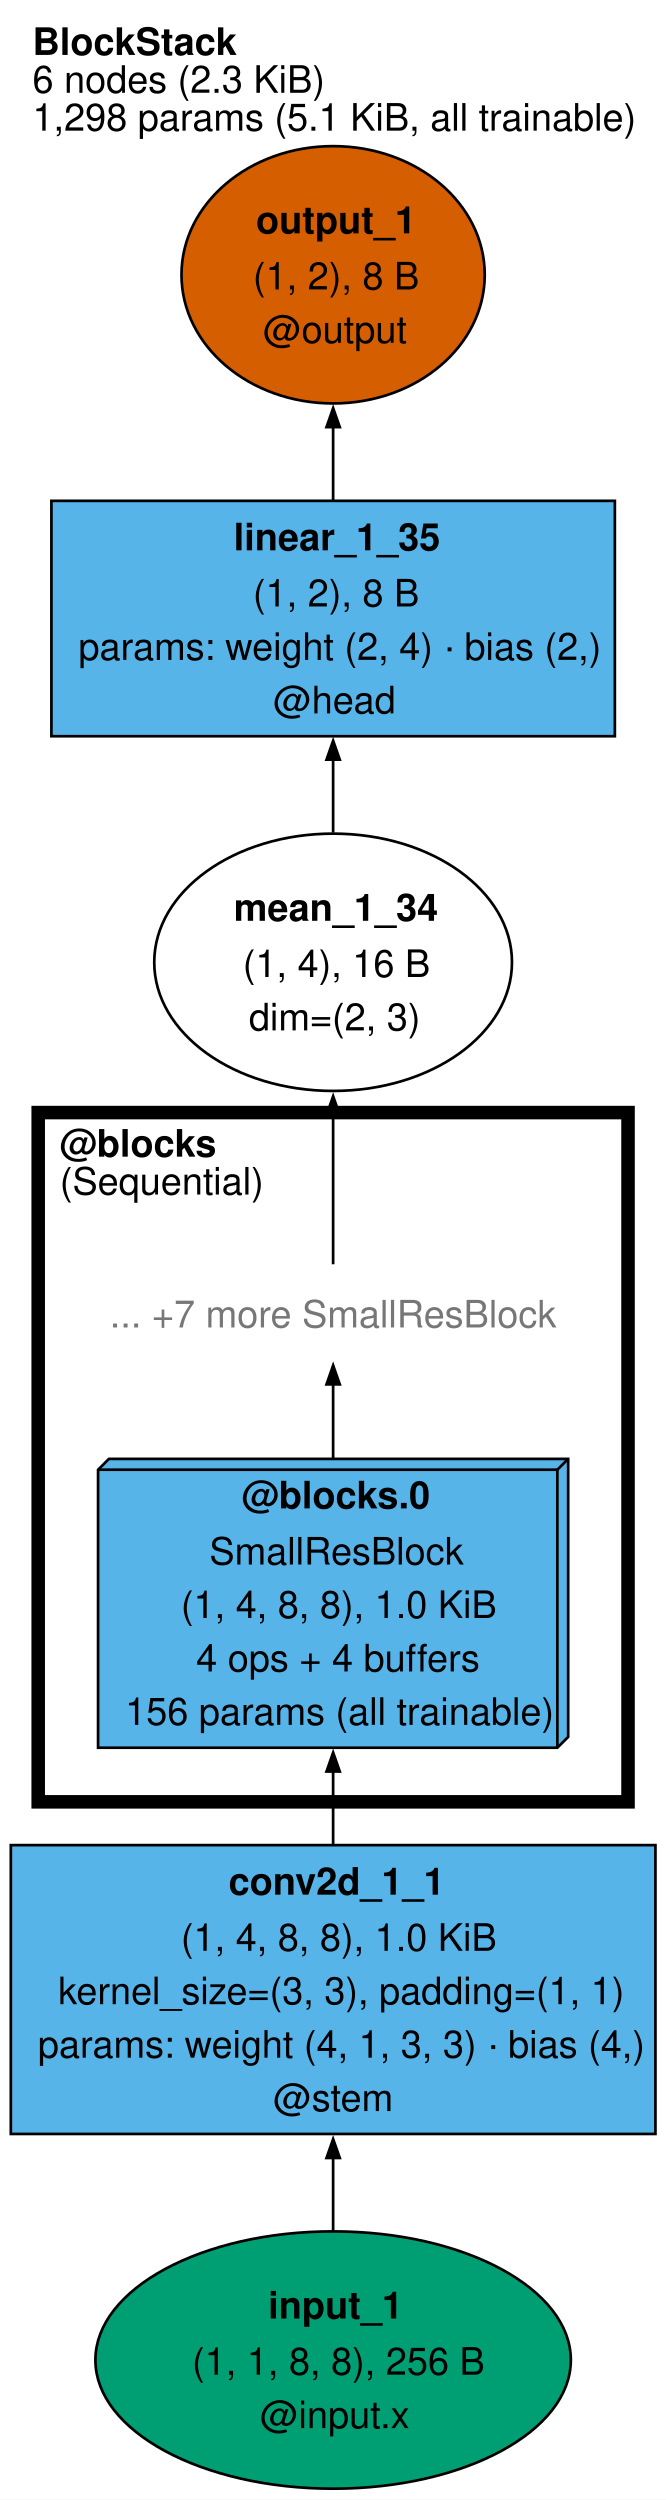
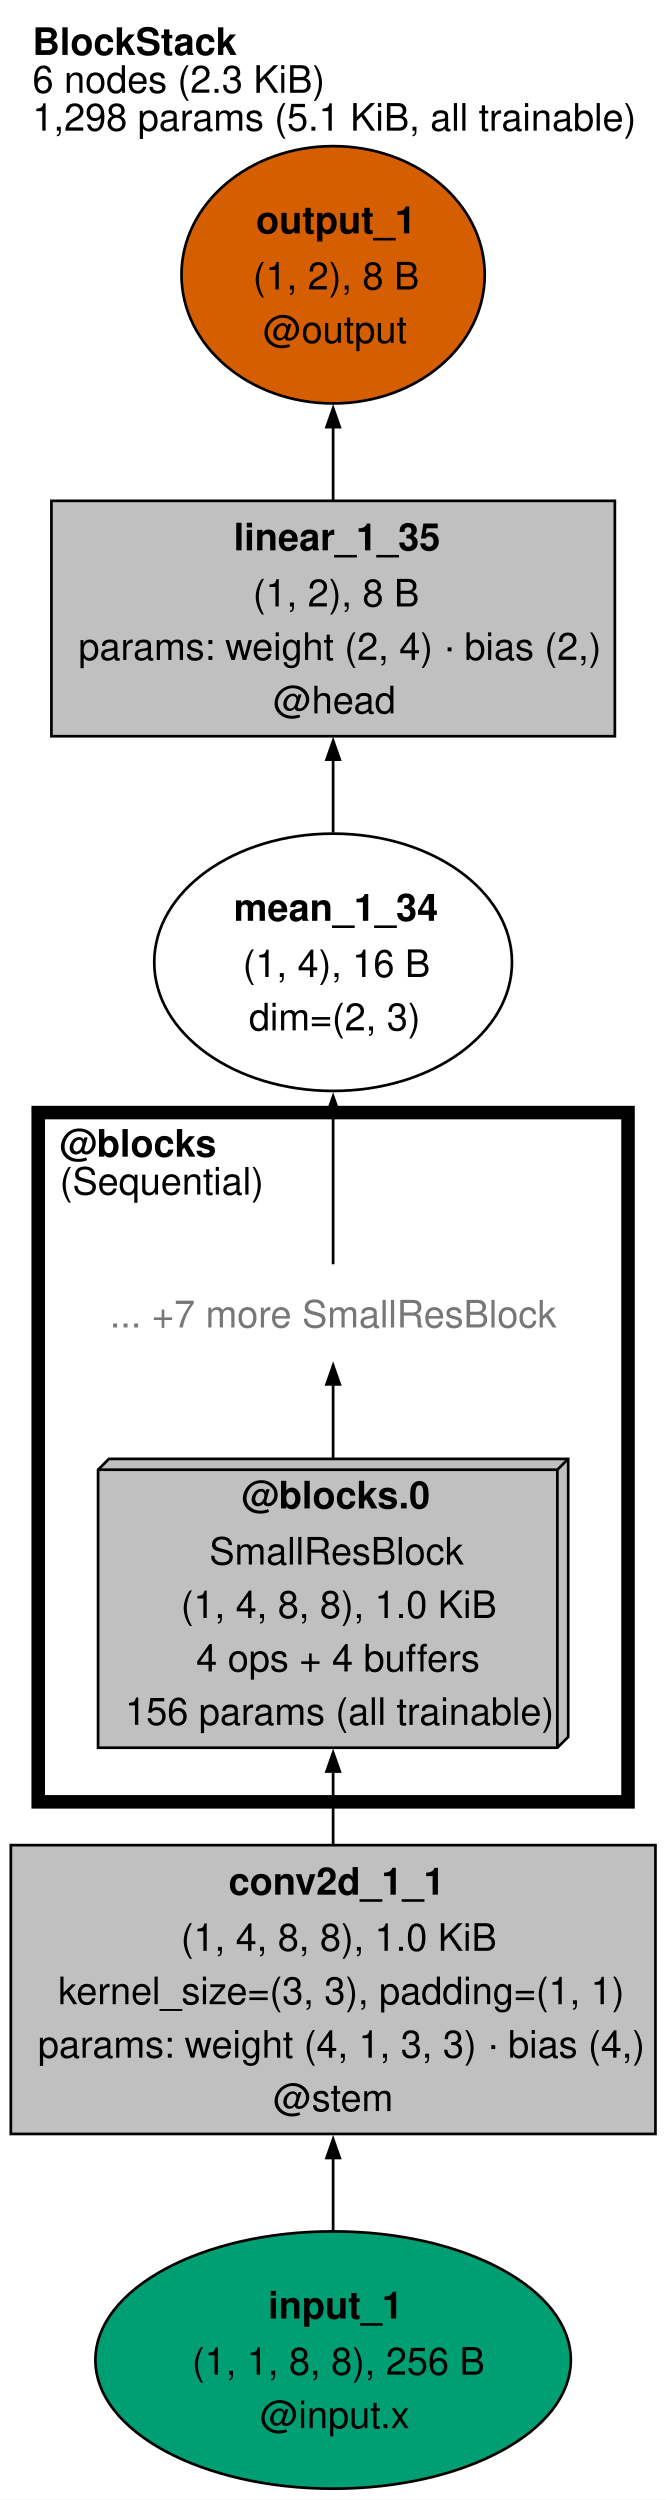
<svg xmlns="http://www.w3.org/2000/svg" width="246pt" height="924pt" viewBox="0.00 0.00 246.00 924.00">
  <g id="graph0" class="graph" transform="scale(1 1) rotate(0) translate(4 919.82)">
    <polygon fill="white" stroke="none" points="-4,4 -4,-919.82 242.25,-919.82 242.25,4 -4,4" />
    <text xml:space="preserve" text-anchor="start" x="8" y="-899.52" font-family="Helvetica,sans-Serif" font-weight="bold" font-size="14.00">BlockStack</text>
    <text xml:space="preserve" text-anchor="start" x="8" y="-885.52" font-family="Helvetica,sans-Serif" font-size="14.00">6 nodes (2.3 KiB)</text>
    <text xml:space="preserve" text-anchor="start" x="8" y="-871.52" font-family="Helvetica,sans-Serif" font-size="14.00">1,298 params (5.1 KiB, all trainable)</text>
    <g id="clust2" class="cluster">
      <polygon fill="white" stroke="black" stroke-width="5" points="10.12,-253.86 10.12,-508.61 228.12,-508.61 228.12,-253.86 10.12,-253.86" />
      <text xml:space="preserve" text-anchor="start" x="18.12" y="-492.31" font-family="Helvetica,sans-Serif" font-weight="bold" font-size="14.00">@blocks</text>
      <text xml:space="preserve" text-anchor="start" x="18.12" y="-478.31" font-family="Helvetica,sans-Serif" font-size="14.00">(Sequential)</text>
    </g>
    <g id="node1" class="node">
      <ellipse fill="#009e73" stroke="black" cx="119.12" cy="-47.55" rx="87.86" ry="47.55" />
      <text xml:space="preserve" text-anchor="start" x="95.12" y="-62.88" font-family="Helvetica,sans-Serif" font-weight="bold" font-size="14.00">input_1</text>
      <text xml:space="preserve" text-anchor="start" x="67" y="-42.13" font-family="Helvetica,sans-Serif" font-size="14.00">(1, 1, 8, 8), 256 B</text>
      <text xml:space="preserve" text-anchor="start" x="92.12" y="-22.38" font-family="Helvetica,sans-Serif" font-size="14.00">@input.x</text>
    </g>
    <g id="node2" class="node">
-       <polygon fill="#56b4e9" stroke="black" points="238.25,-237.86 0,-237.86 0,-131.11 238.25,-131.11 238.25,-237.86" />
+       <polygon fill="#c0c0c0" stroke="black" points="238.25,-237.86 0,-237.86 0,-131.11 238.25,-131.11 238.25,-237.86" />
      <text xml:space="preserve" text-anchor="start" x="80.5" y="-219.56" font-family="Helvetica,sans-Serif" font-weight="bold" font-size="14.00">conv2d_1_1</text>
      <text xml:space="preserve" text-anchor="start" x="62.88" y="-198.81" font-family="Helvetica,sans-Serif" font-size="14.00">(1, 4, 8, 8), 1.0 KiB</text>
      <text xml:space="preserve" text-anchor="start" x="17.5" y="-179.06" font-family="Helvetica,sans-Serif" font-size="14.00">kernel_size=(3, 3), padding=(1, 1)</text>
      <text xml:space="preserve" text-anchor="start" x="10" y="-159.31" font-family="Helvetica,sans-Serif" font-size="14.00">params: weight (4, 1, 3, 3) · bias (4,)</text>
      <text xml:space="preserve" text-anchor="start" x="97" y="-139.56" font-family="Helvetica,sans-Serif" font-size="14.00">@stem</text>
    </g>
    <g id="edge1" class="edge">
      <path fill="none" stroke="black" d="M119.12,-95.37C119.12,-104.11 119.12,-113.36 119.12,-122.46" />
      <polygon fill="black" stroke="black" points="116.68,-122.23 119.13,-129.23 121.58,-122.23 116.68,-122.23" />
    </g>
    <g id="node3" class="node">
-       <polygon fill="#56b4e9" stroke="black" points="206,-380.61 36.25,-380.61 32.25,-376.61 32.25,-273.86 202,-273.86 206,-277.86 206,-380.61" />
+       <polygon fill="#c0c0c0" stroke="black" points="206,-380.61 36.25,-380.61 32.25,-376.61 32.25,-273.86 202,-273.86 206,-277.86 206,-380.61" />
      <polyline fill="none" stroke="black" points="202,-376.61 32.25,-376.61" />
      <polyline fill="none" stroke="black" points="202,-376.61 202,-273.86" />
      <polyline fill="none" stroke="black" points="202,-376.61 206,-380.61" />
      <text xml:space="preserve" text-anchor="start" x="85.38" y="-362.31" font-family="Helvetica,sans-Serif" font-weight="bold" font-size="14.00">@blocks.0</text>
      <text xml:space="preserve" text-anchor="start" x="73.38" y="-341.56" font-family="Helvetica,sans-Serif" font-size="14.00">SmallResBlock</text>
      <text xml:space="preserve" text-anchor="start" x="62.88" y="-321.81" font-family="Helvetica,sans-Serif" font-size="14.00">(1, 4, 8, 8), 1.0 KiB</text>
      <text xml:space="preserve" text-anchor="start" x="68.5" y="-302.06" font-family="Helvetica,sans-Serif" font-size="14.00">4 ops + 4 buffers</text>
      <text xml:space="preserve" text-anchor="start" x="42.25" y="-282.31" font-family="Helvetica,sans-Serif" font-size="14.00">156 params (all trainable)</text>
    </g>
    <g id="edge2" class="edge">
      <path fill="none" stroke="black" d="M119.12,-238.29C119.12,-247.04 119.12,-256.18 119.12,-265.11" />
      <polygon fill="black" stroke="black" points="116.68,-265.08 119.13,-272.08 121.58,-265.08 116.68,-265.08" />
    </g>
    <g id="node4" class="node">
      <text xml:space="preserve" text-anchor="middle" x="119.12" y="-429.18" font-family="Helvetica,sans-Serif" font-size="14.00" fill="#777777">... +7 more SmallResBlock</text>
    </g>
    <g id="edge6" class="edge">
      <path fill="none" stroke="black" d="M119.12,-380.92C119.12,-390.44 119.12,-399.96 119.12,-408.24" />
      <polygon fill="black" stroke="black" points="116.68,-408.16 119.13,-415.16 121.58,-408.16 116.68,-408.16" />
    </g>
    <g id="node5" class="node">
      <ellipse fill="white" stroke="black" cx="119.12" cy="-564.16" rx="66.11" ry="47.55" />
      <text xml:space="preserve" text-anchor="start" x="82.38" y="-579.48" font-family="Helvetica,sans-Serif" font-weight="bold" font-size="14.00">mean_1_34</text>
      <text xml:space="preserve" text-anchor="start" x="85.75" y="-558.73" font-family="Helvetica,sans-Serif" font-size="14.00">(1, 4), 16 B</text>
      <text xml:space="preserve" text-anchor="start" x="88" y="-538.98" font-family="Helvetica,sans-Serif" font-size="14.00">dim=(2, 3)</text>
    </g>
    <g id="edge3" class="edge">
      <path fill="none" stroke="black" d="M119.12,-452.54C119.12,-466.72 119.12,-487.76 119.12,-507.71" />
      <polygon fill="black" stroke="black" points="116.68,-507.65 119.13,-514.65 121.58,-507.65 116.68,-507.65" />
    </g>
    <g id="node6" class="node">
-       <polygon fill="#56b4e9" stroke="black" points="223.25,-734.71 15,-734.71 15,-647.71 223.25,-647.71 223.25,-734.71" />
+       <polygon fill="#c0c0c0" stroke="black" points="223.25,-734.71 15,-734.71 15,-647.71 223.25,-647.71 223.25,-734.71" />
      <text xml:space="preserve" text-anchor="start" x="82.38" y="-716.41" font-family="Helvetica,sans-Serif" font-weight="bold" font-size="14.00">linear_1_35</text>
      <text xml:space="preserve" text-anchor="start" x="89.5" y="-695.66" font-family="Helvetica,sans-Serif" font-size="14.00">(1, 2), 8 B</text>
      <text xml:space="preserve" text-anchor="start" x="25" y="-675.91" font-family="Helvetica,sans-Serif" font-size="14.00">params: weight (2, 4) · bias (2,)</text>
      <text xml:space="preserve" text-anchor="start" x="97" y="-656.16" font-family="Helvetica,sans-Serif" font-size="14.00">@head</text>
    </g>
    <g id="edge4" class="edge">
      <path fill="none" stroke="black" d="M119.12,-612.08C119.12,-620.9 119.12,-630.17 119.12,-639.11" />
      <polygon fill="black" stroke="black" points="116.68,-639.05 119.13,-646.05 121.58,-639.05 116.68,-639.05" />
    </g>
    <g id="node7" class="node">
      <ellipse fill="#d55e00" stroke="black" cx="119.12" cy="-818.26" rx="56.04" ry="47.55" />
      <text xml:space="preserve" text-anchor="start" x="90.62" y="-833.59" font-family="Helvetica,sans-Serif" font-weight="bold" font-size="14.00">output_1</text>
      <text xml:space="preserve" text-anchor="start" x="89.5" y="-812.84" font-family="Helvetica,sans-Serif" font-size="14.00">(1, 2), 8 B</text>
      <text xml:space="preserve" text-anchor="start" x="93.25" y="-793.09" font-family="Helvetica,sans-Serif" font-size="14.00">@output</text>
    </g>
    <g id="edge5" class="edge">
      <path fill="none" stroke="black" d="M119.12,-734.9C119.12,-743.67 119.12,-753.03 119.12,-762.17" />
      <polygon fill="black" stroke="black" points="116.68,-761.97 119.13,-768.97 121.58,-761.97 116.68,-761.97" />
    </g>
  </g>
</svg>
